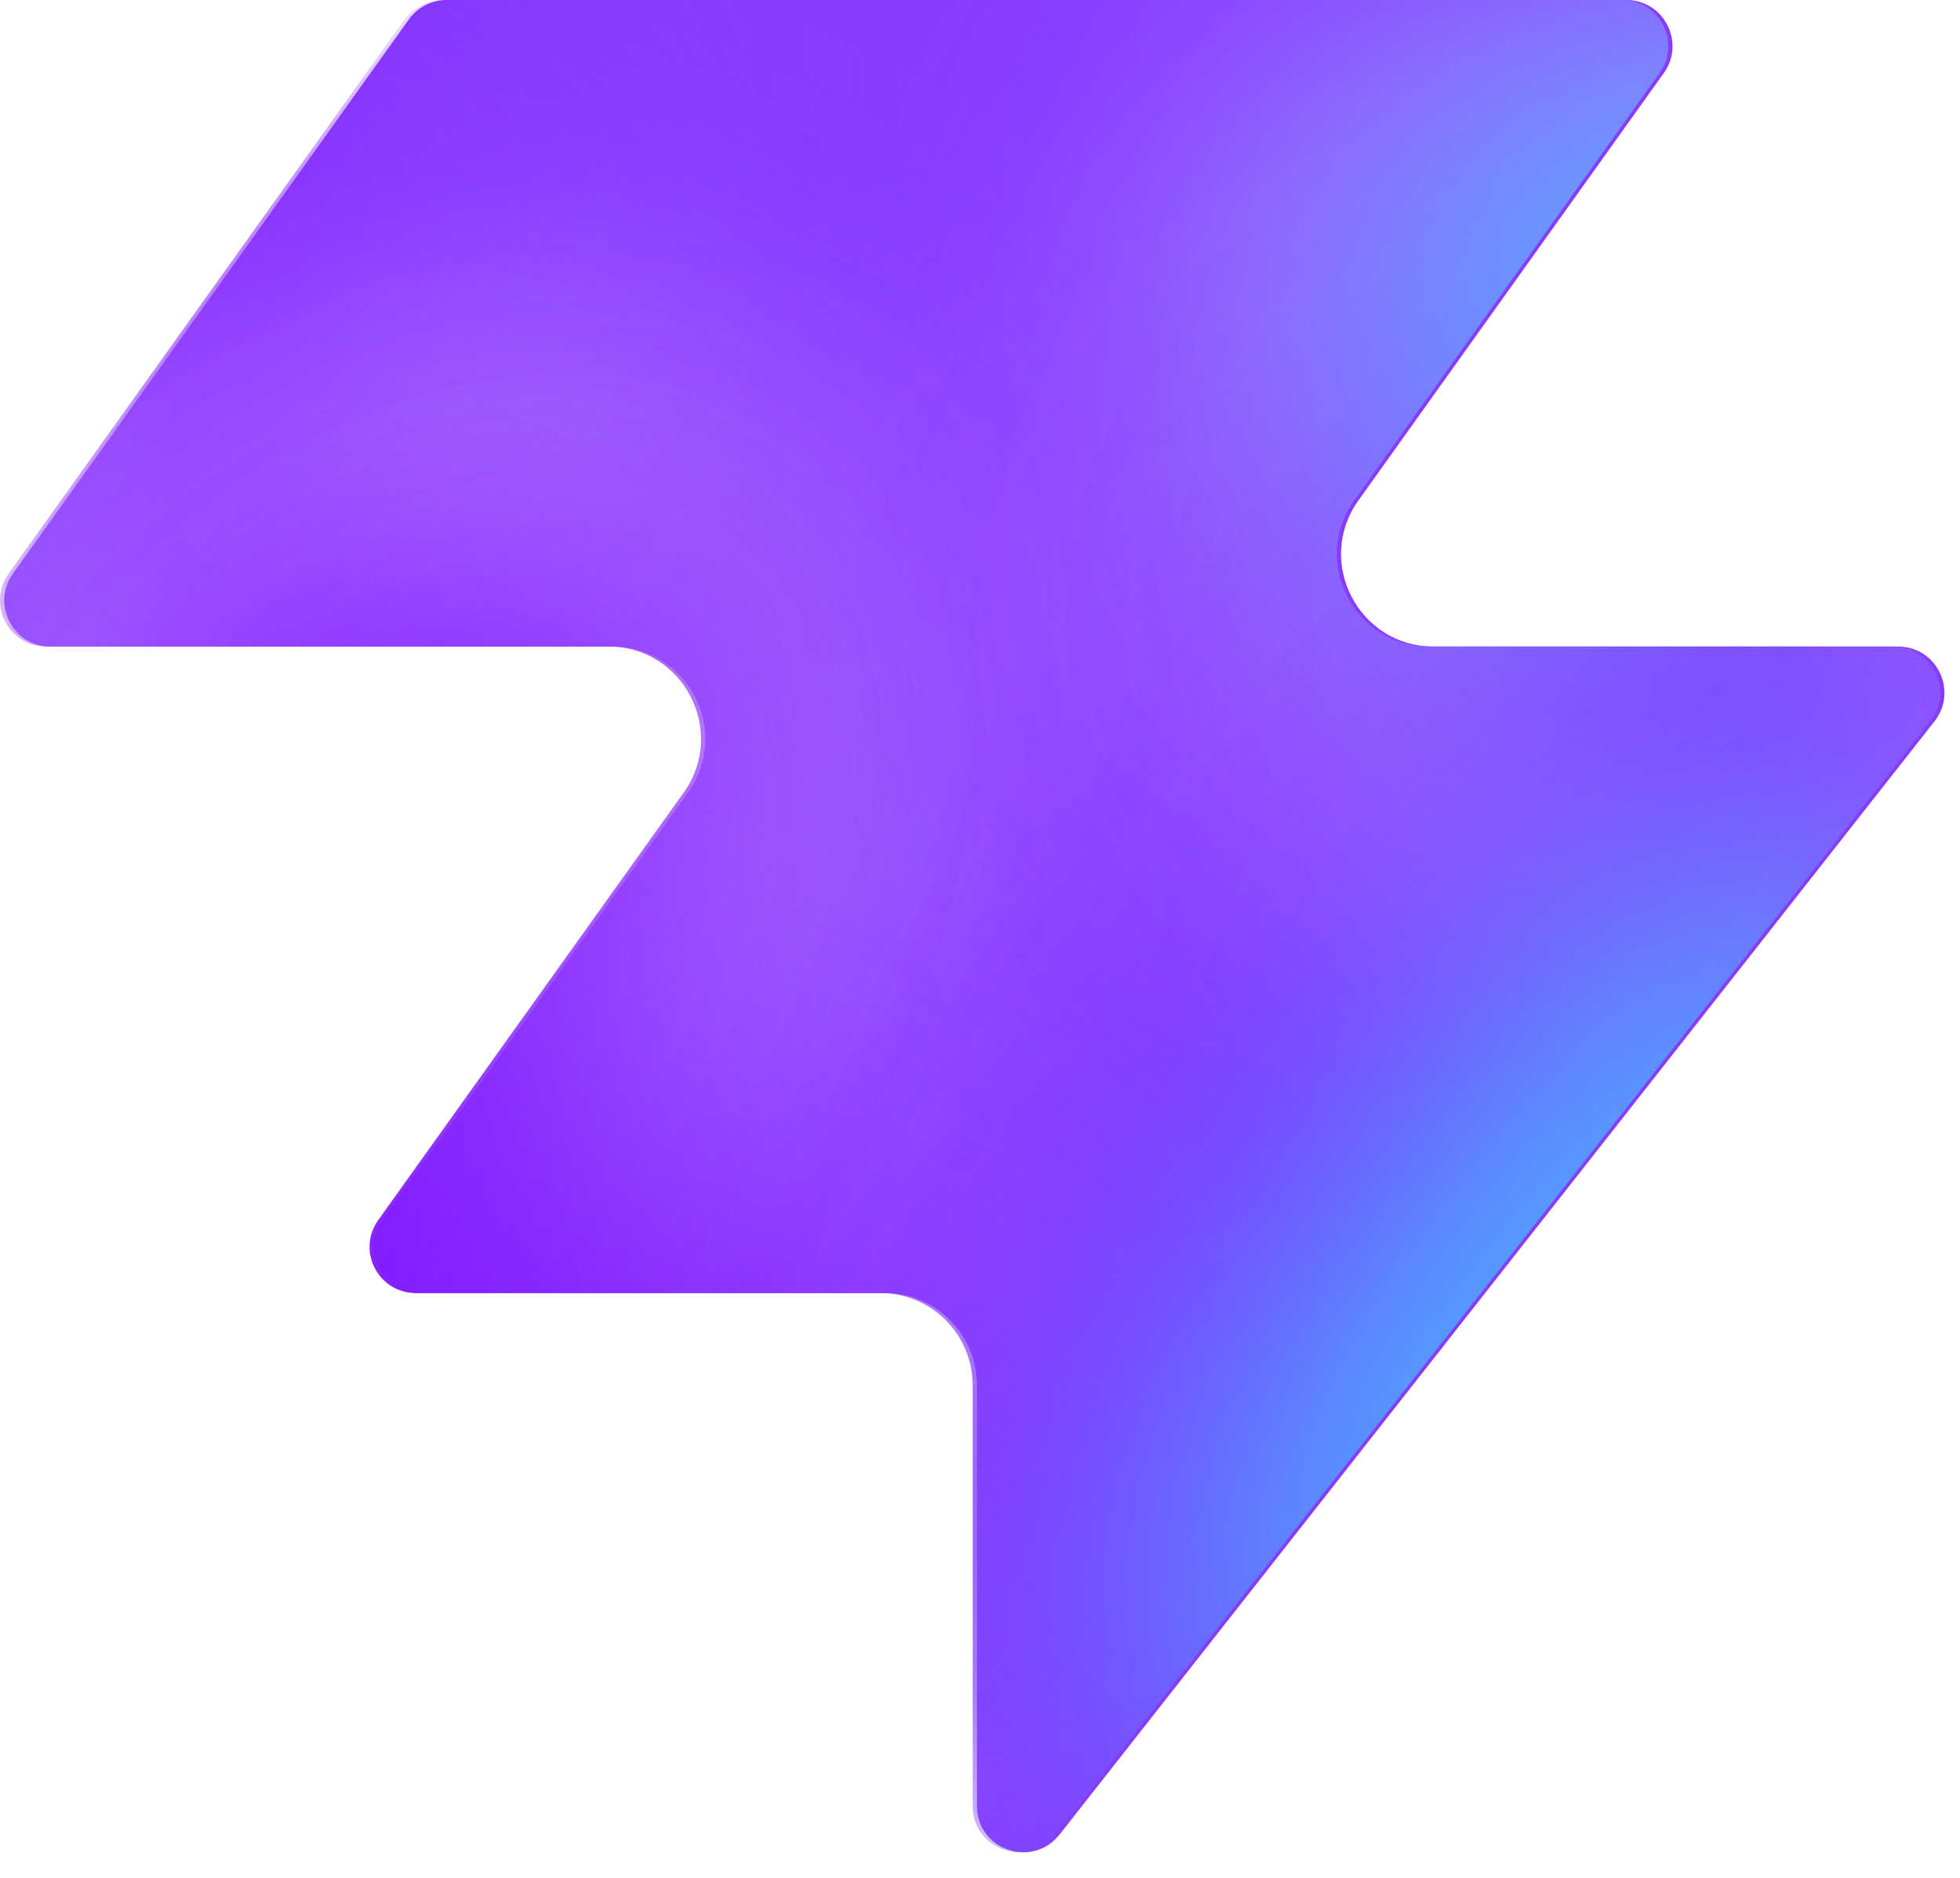
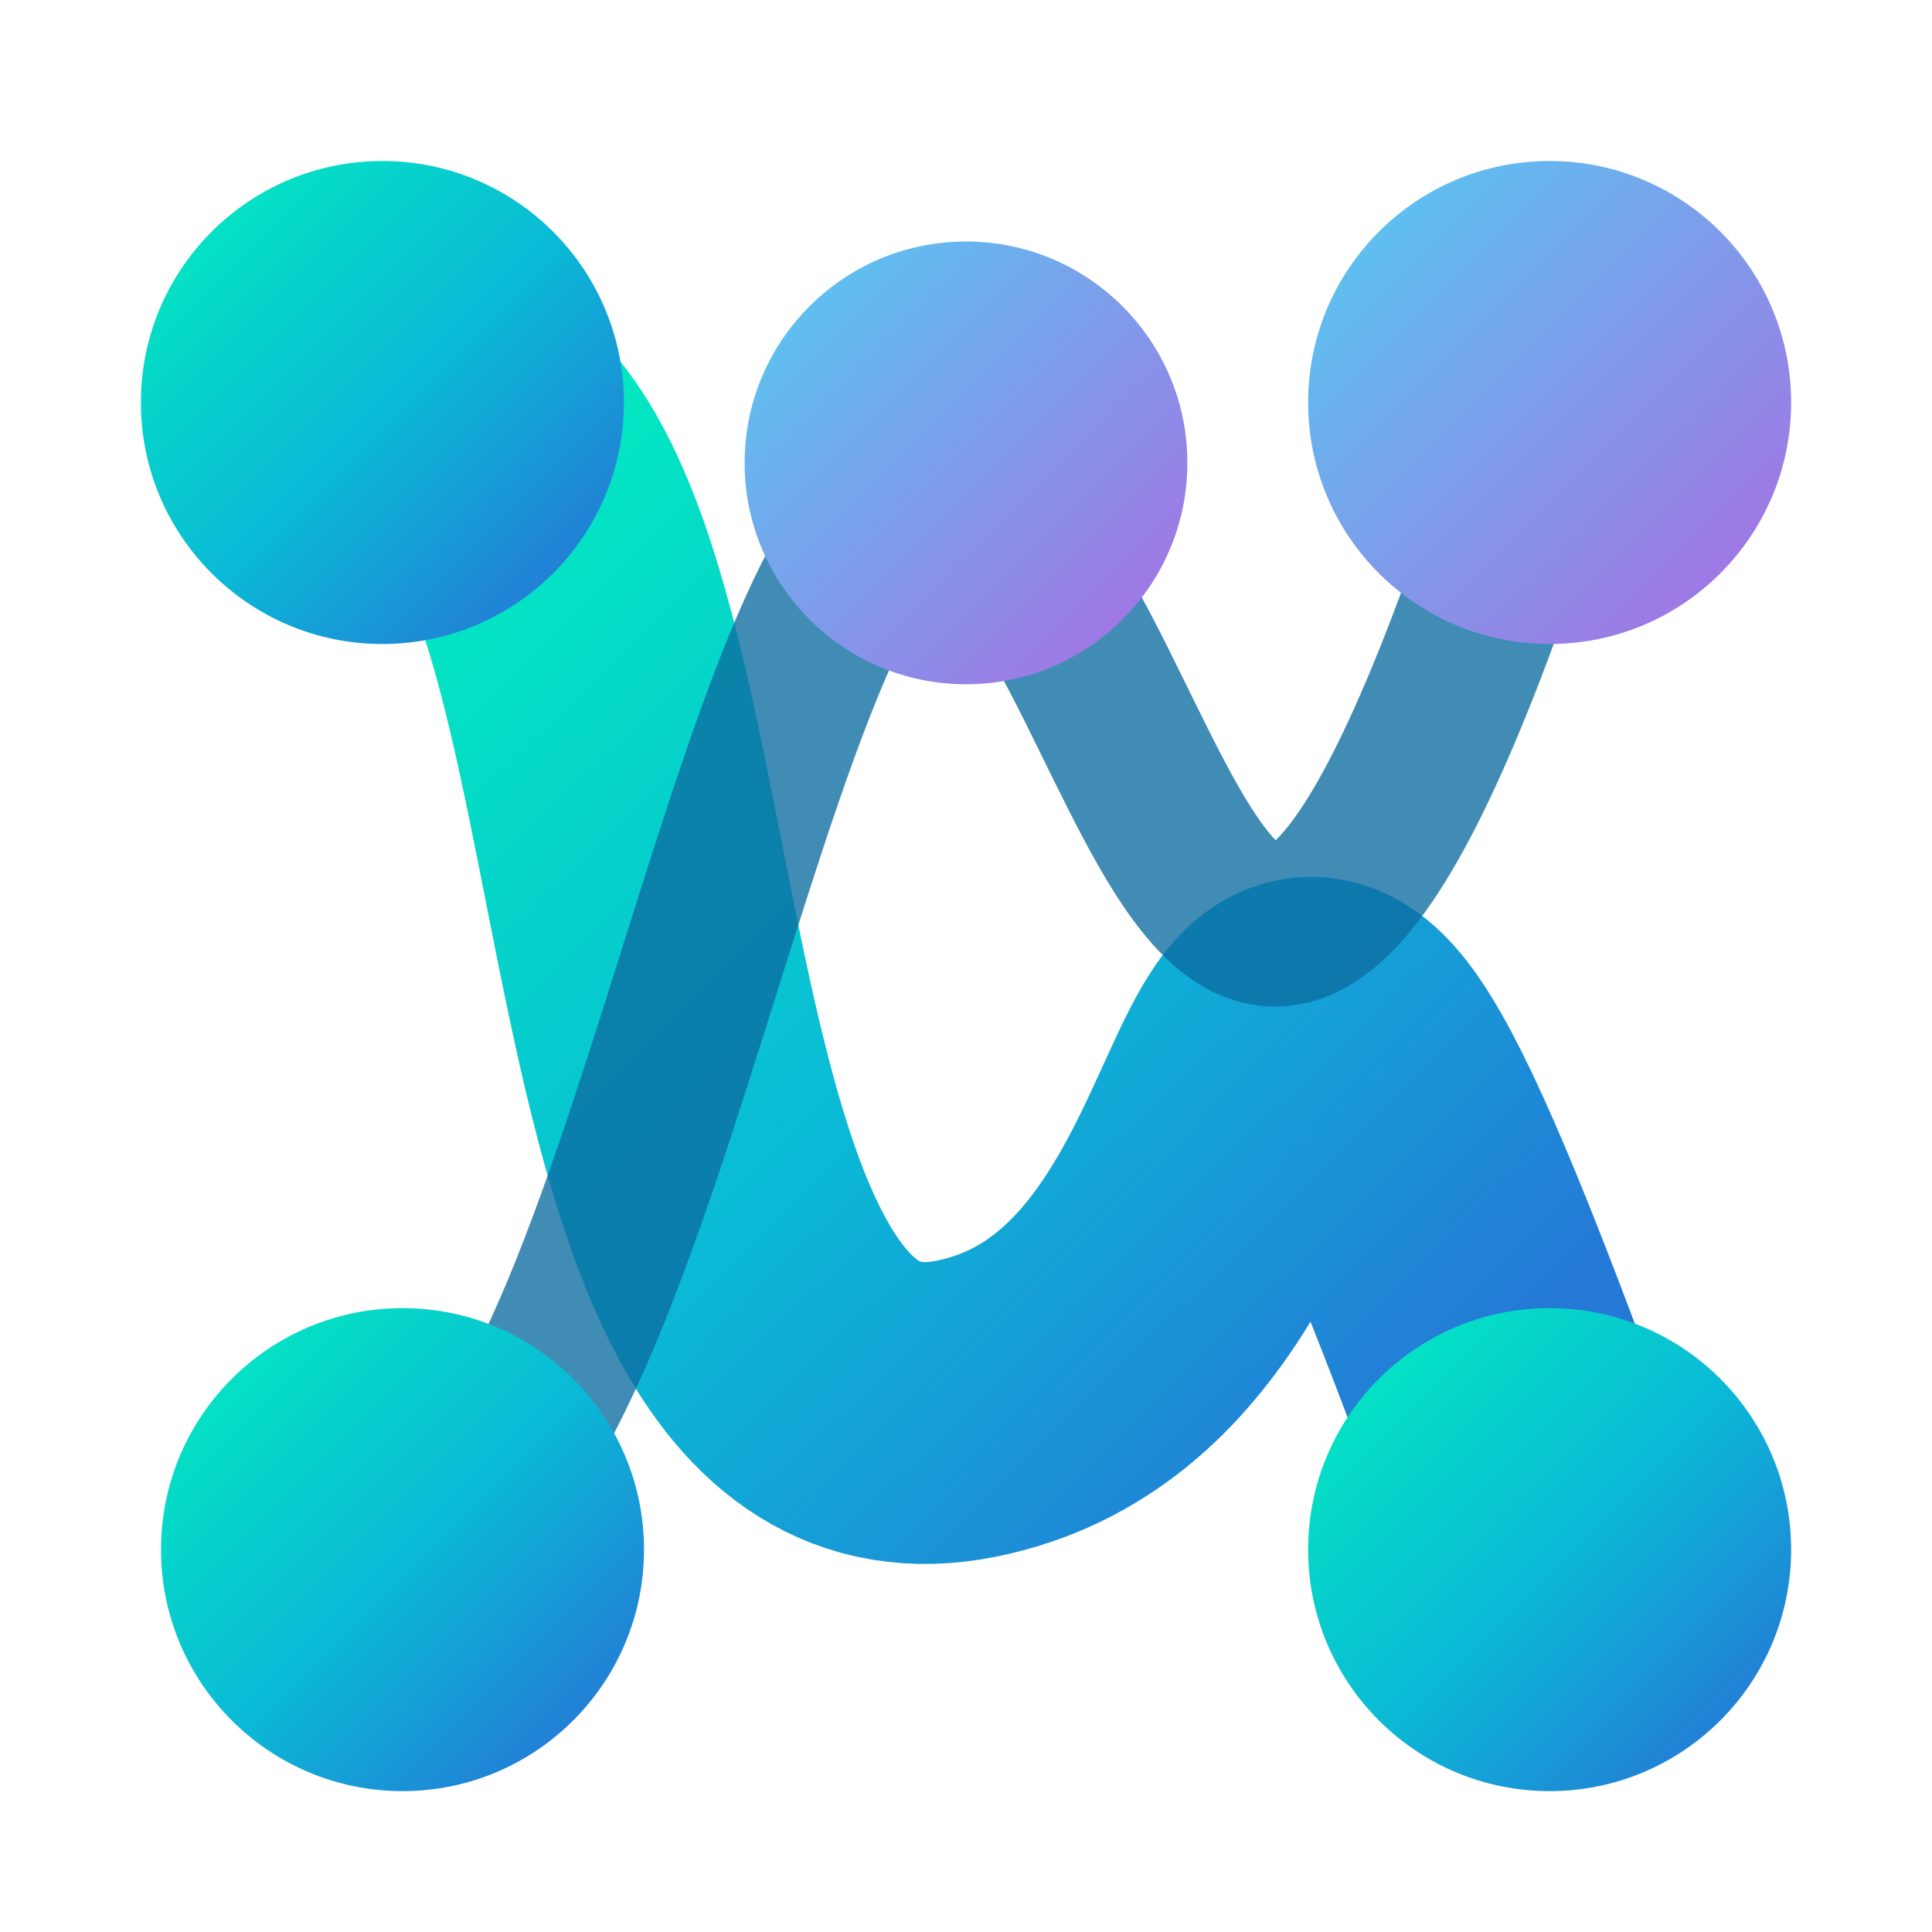
- <svg xmlns="http://www.w3.org/2000/svg" width="48" height="46" fill="none" viewBox="0 0 48 46">
-   <path fill="#863bff" d="M25.946 44.938c-.664.845-2.021.375-2.021-.698V33.937a2.26 2.26 0 0 0-2.262-2.262H10.287c-.92 0-1.456-1.04-.92-1.788l7.48-10.471c1.07-1.497 0-3.578-1.842-3.578H1.237c-.92 0-1.456-1.04-.92-1.788L10.013.474c.214-.297.556-.474.92-.474h28.894c.92 0 1.456 1.04.92 1.788l-7.48 10.471c-1.07 1.498 0 3.579 1.842 3.579h11.377c.943 0 1.473 1.088.89 1.83L25.947 44.94z" style="fill:#863bff;fill:color(display-p3 .525 .23 1);fill-opacity:1" />
-   <mask id="a" width="48" height="46" x="0" y="0" maskUnits="userSpaceOnUse" style="mask-type:alpha">
-     <path fill="#000" d="M25.842 44.938c-.664.844-2.021.375-2.021-.698V33.937a2.26 2.26 0 0 0-2.262-2.262H10.183c-.92 0-1.456-1.04-.92-1.788l7.48-10.471c1.07-1.498 0-3.579-1.842-3.579H1.133c-.92 0-1.456-1.04-.92-1.787L9.91.473c.214-.297.556-.474.92-.474h28.894c.92 0 1.456 1.04.92 1.788l-7.48 10.471c-1.07 1.498 0 3.578 1.842 3.578h11.377c.943 0 1.473 1.088.89 1.832L25.843 44.94z" style="fill:#000;fill-opacity:1" />
-   </mask>
-   <g mask="url(#a)">
-     <g filter="url(#b)">
-       <ellipse cx="5.508" cy="14.704" fill="#ede6ff" rx="5.508" ry="14.704" style="fill:#ede6ff;fill:color(display-p3 .927 .903 1);fill-opacity:1" transform="matrix(.00324 1 1 -.00324 -4.47 31.516)" />
-     </g>
-     <g filter="url(#c)">
-       <ellipse cx="10.399" cy="29.851" fill="#ede6ff" rx="10.399" ry="29.851" style="fill:#ede6ff;fill:color(display-p3 .927 .903 1);fill-opacity:1" transform="matrix(.00324 1 1 -.00324 -39.328 7.883)" />
-     </g>
-     <g filter="url(#d)">
-       <ellipse cx="5.508" cy="30.487" fill="#7e14ff" rx="5.508" ry="30.487" style="fill:#7e14ff;fill:color(display-p3 .492 .077 1);fill-opacity:1" transform="rotate(89.814 -25.913 -14.639)scale(1 -1)" />
-     </g>
-     <g filter="url(#e)">
-       <ellipse cx="5.508" cy="30.599" fill="#7e14ff" rx="5.508" ry="30.599" style="fill:#7e14ff;fill:color(display-p3 .492 .077 1);fill-opacity:1" transform="rotate(89.814 -32.644 -3.334)scale(1 -1)" />
-     </g>
-     <g filter="url(#f)">
-       <ellipse cx="5.508" cy="30.599" fill="#7e14ff" rx="5.508" ry="30.599" style="fill:#7e14ff;fill:color(display-p3 .492 .077 1);fill-opacity:1" transform="matrix(.00324 1 1 -.00324 -34.34 30.47)" />
-     </g>
-     <g filter="url(#g)">
-       <ellipse cx="14.072" cy="22.078" fill="#ede6ff" rx="14.072" ry="22.078" style="fill:#ede6ff;fill:color(display-p3 .927 .903 1);fill-opacity:1" transform="rotate(93.35 24.506 48.493)scale(-1 1)" />
-     </g>
-     <g filter="url(#h)">
-       <ellipse cx="3.47" cy="21.501" fill="#7e14ff" rx="3.47" ry="21.501" style="fill:#7e14ff;fill:color(display-p3 .492 .077 1);fill-opacity:1" transform="rotate(89.009 28.708 47.59)scale(-1 1)" />
-     </g>
-     <g filter="url(#i)">
-       <ellipse cx="3.47" cy="21.501" fill="#7e14ff" rx="3.47" ry="21.501" style="fill:#7e14ff;fill:color(display-p3 .492 .077 1);fill-opacity:1" transform="rotate(89.009 28.708 47.59)scale(-1 1)" />
-     </g>
-     <g filter="url(#j)">
-       <ellipse cx=".387" cy="8.972" fill="#7e14ff" rx="4.407" ry="29.108" style="fill:#7e14ff;fill:color(display-p3 .492 .077 1);fill-opacity:1" transform="rotate(39.51 .387 8.972)" />
-     </g>
-     <g filter="url(#k)">
-       <ellipse cx="47.523" cy="-6.092" fill="#7e14ff" rx="4.407" ry="29.108" style="fill:#7e14ff;fill:color(display-p3 .492 .077 1);fill-opacity:1" transform="rotate(37.892 47.523 -6.092)" />
-     </g>
-     <g filter="url(#l)">
-       <ellipse cx="41.412" cy="6.333" fill="#47bfff" rx="5.971" ry="9.665" style="fill:#47bfff;fill:color(display-p3 .28 .748 1);fill-opacity:1" transform="rotate(37.892 41.412 6.333)" />
-     </g>
-     <g filter="url(#m)">
-       <ellipse cx="-1.879" cy="38.332" fill="#7e14ff" rx="4.407" ry="29.108" style="fill:#7e14ff;fill:color(display-p3 .492 .077 1);fill-opacity:1" transform="rotate(37.892 -1.88 38.332)" />
-     </g>
-     <g filter="url(#n)">
-       <ellipse cx="-1.879" cy="38.332" fill="#7e14ff" rx="4.407" ry="29.108" style="fill:#7e14ff;fill:color(display-p3 .492 .077 1);fill-opacity:1" transform="rotate(37.892 -1.88 38.332)" />
-     </g>
-     <g filter="url(#o)">
-       <ellipse cx="35.651" cy="29.907" fill="#7e14ff" rx="4.407" ry="29.108" style="fill:#7e14ff;fill:color(display-p3 .492 .077 1);fill-opacity:1" transform="rotate(37.892 35.651 29.907)" />
-     </g>
-     <g filter="url(#p)">
-       <ellipse cx="38.418" cy="32.4" fill="#47bfff" rx="5.971" ry="15.297" style="fill:#47bfff;fill:color(display-p3 .28 .748 1);fill-opacity:1" transform="rotate(37.892 38.418 32.4)" />
-     </g>
-   </g>
+ <svg xmlns="http://www.w3.org/2000/svg" viewBox="0 0 96 96" role="img" aria-label="NeuroLab">
  <defs>
-     <filter id="b" width="60.045" height="41.654" x="-19.77" y="16.149" color-interpolation-filters="sRGB" filterUnits="userSpaceOnUse">
-       <feFlood flood-opacity="0" result="BackgroundImageFix" />
-       <feBlend in="SourceGraphic" in2="BackgroundImageFix" result="shape" />
-       <feGaussianBlur result="effect1_foregroundBlur_2002_17158" stdDeviation="7.659" />
-     </filter>
-     <filter id="c" width="90.34" height="51.437" x="-54.613" y="-7.533" color-interpolation-filters="sRGB" filterUnits="userSpaceOnUse">
-       <feFlood flood-opacity="0" result="BackgroundImageFix" />
-       <feBlend in="SourceGraphic" in2="BackgroundImageFix" result="shape" />
-       <feGaussianBlur result="effect1_foregroundBlur_2002_17158" stdDeviation="7.659" />
-     </filter>
-     <filter id="d" width="79.355" height="29.4" x="-49.64" y="2.03" color-interpolation-filters="sRGB" filterUnits="userSpaceOnUse">
-       <feFlood flood-opacity="0" result="BackgroundImageFix" />
-       <feBlend in="SourceGraphic" in2="BackgroundImageFix" result="shape" />
-       <feGaussianBlur result="effect1_foregroundBlur_2002_17158" stdDeviation="4.596" />
-     </filter>
-     <filter id="e" width="79.579" height="29.4" x="-45.045" y="20.029" color-interpolation-filters="sRGB" filterUnits="userSpaceOnUse">
-       <feFlood flood-opacity="0" result="BackgroundImageFix" />
-       <feBlend in="SourceGraphic" in2="BackgroundImageFix" result="shape" />
-       <feGaussianBlur result="effect1_foregroundBlur_2002_17158" stdDeviation="4.596" />
-     </filter>
-     <filter id="f" width="79.579" height="29.4" x="-43.513" y="21.178" color-interpolation-filters="sRGB" filterUnits="userSpaceOnUse">
-       <feFlood flood-opacity="0" result="BackgroundImageFix" />
-       <feBlend in="SourceGraphic" in2="BackgroundImageFix" result="shape" />
-       <feGaussianBlur result="effect1_foregroundBlur_2002_17158" stdDeviation="4.596" />
-     </filter>
-     <filter id="g" width="74.749" height="58.852" x="15.756" y="-17.901" color-interpolation-filters="sRGB" filterUnits="userSpaceOnUse">
-       <feFlood flood-opacity="0" result="BackgroundImageFix" />
-       <feBlend in="SourceGraphic" in2="BackgroundImageFix" result="shape" />
-       <feGaussianBlur result="effect1_foregroundBlur_2002_17158" stdDeviation="7.659" />
-     </filter>
-     <filter id="h" width="61.377" height="25.362" x="23.548" y="2.284" color-interpolation-filters="sRGB" filterUnits="userSpaceOnUse">
-       <feFlood flood-opacity="0" result="BackgroundImageFix" />
-       <feBlend in="SourceGraphic" in2="BackgroundImageFix" result="shape" />
-       <feGaussianBlur result="effect1_foregroundBlur_2002_17158" stdDeviation="4.596" />
-     </filter>
-     <filter id="i" width="61.377" height="25.362" x="23.548" y="2.284" color-interpolation-filters="sRGB" filterUnits="userSpaceOnUse">
-       <feFlood flood-opacity="0" result="BackgroundImageFix" />
-       <feBlend in="SourceGraphic" in2="BackgroundImageFix" result="shape" />
-       <feGaussianBlur result="effect1_foregroundBlur_2002_17158" stdDeviation="4.596" />
-     </filter>
-     <filter id="j" width="56.045" height="63.649" x="-27.636" y="-22.853" color-interpolation-filters="sRGB" filterUnits="userSpaceOnUse">
-       <feFlood flood-opacity="0" result="BackgroundImageFix" />
-       <feBlend in="SourceGraphic" in2="BackgroundImageFix" result="shape" />
-       <feGaussianBlur result="effect1_foregroundBlur_2002_17158" stdDeviation="4.596" />
-     </filter>
-     <filter id="k" width="54.814" height="64.646" x="20.116" y="-38.415" color-interpolation-filters="sRGB" filterUnits="userSpaceOnUse">
-       <feFlood flood-opacity="0" result="BackgroundImageFix" />
-       <feBlend in="SourceGraphic" in2="BackgroundImageFix" result="shape" />
-       <feGaussianBlur result="effect1_foregroundBlur_2002_17158" stdDeviation="4.596" />
-     </filter>
-     <filter id="l" width="33.541" height="35.313" x="24.641" y="-11.323" color-interpolation-filters="sRGB" filterUnits="userSpaceOnUse">
-       <feFlood flood-opacity="0" result="BackgroundImageFix" />
-       <feBlend in="SourceGraphic" in2="BackgroundImageFix" result="shape" />
-       <feGaussianBlur result="effect1_foregroundBlur_2002_17158" stdDeviation="4.596" />
-     </filter>
-     <filter id="m" width="54.814" height="64.646" x="-29.286" y="6.009" color-interpolation-filters="sRGB" filterUnits="userSpaceOnUse">
-       <feFlood flood-opacity="0" result="BackgroundImageFix" />
-       <feBlend in="SourceGraphic" in2="BackgroundImageFix" result="shape" />
-       <feGaussianBlur result="effect1_foregroundBlur_2002_17158" stdDeviation="4.596" />
-     </filter>
-     <filter id="n" width="54.814" height="64.646" x="-29.286" y="6.009" color-interpolation-filters="sRGB" filterUnits="userSpaceOnUse">
-       <feFlood flood-opacity="0" result="BackgroundImageFix" />
-       <feBlend in="SourceGraphic" in2="BackgroundImageFix" result="shape" />
-       <feGaussianBlur result="effect1_foregroundBlur_2002_17158" stdDeviation="4.596" />
-     </filter>
-     <filter id="o" width="54.814" height="64.646" x="8.244" y="-2.416" color-interpolation-filters="sRGB" filterUnits="userSpaceOnUse">
-       <feFlood flood-opacity="0" result="BackgroundImageFix" />
-       <feBlend in="SourceGraphic" in2="BackgroundImageFix" result="shape" />
-       <feGaussianBlur result="effect1_foregroundBlur_2002_17158" stdDeviation="4.596" />
-     </filter>
-     <filter id="p" width="39.409" height="43.623" x="18.713" y="10.588" color-interpolation-filters="sRGB" filterUnits="userSpaceOnUse">
-       <feFlood flood-opacity="0" result="BackgroundImageFix" />
-       <feBlend in="SourceGraphic" in2="BackgroundImageFix" result="shape" />
-       <feGaussianBlur result="effect1_foregroundBlur_2002_17158" stdDeviation="4.596" />
-     </filter>
+     <linearGradient id="a" x1=".1" x2=".9" y1=".1" y2=".9">
+       <stop stop-color="#03e6c2" />
+       <stop offset=".52" stop-color="#0ab9d6" />
+       <stop offset="1" stop-color="#2579d6" />
+     </linearGradient>
+     <linearGradient id="b" x1="0" x2="1" y1="0" y2="1">
+       <stop stop-color="#52cdf2" />
+       <stop offset="1" stop-color="#ab6ae2" />
+     </linearGradient>
  </defs>
+   <path d="M20 20C35 20 28 74 48 70S59 26 77 76" fill="none" stroke="url(#a)" stroke-width="15" stroke-linecap="round" />
+   <path d="M20 76C32 76 38 19 48 25S61 72 77 20" fill="none" stroke="#0c6ba0" stroke-width="8" stroke-linecap="round" opacity=".78" />
+   <circle cx="19" cy="20" r="12" fill="url(#a)" />
+   <circle cx="20" cy="77" r="12" fill="url(#a)" />
+   <circle cx="48" cy="23" r="11" fill="url(#b)" />
+   <circle cx="77" cy="20" r="12" fill="url(#b)" />
+   <circle cx="77" cy="77" r="12" fill="url(#a)" />
</svg>
